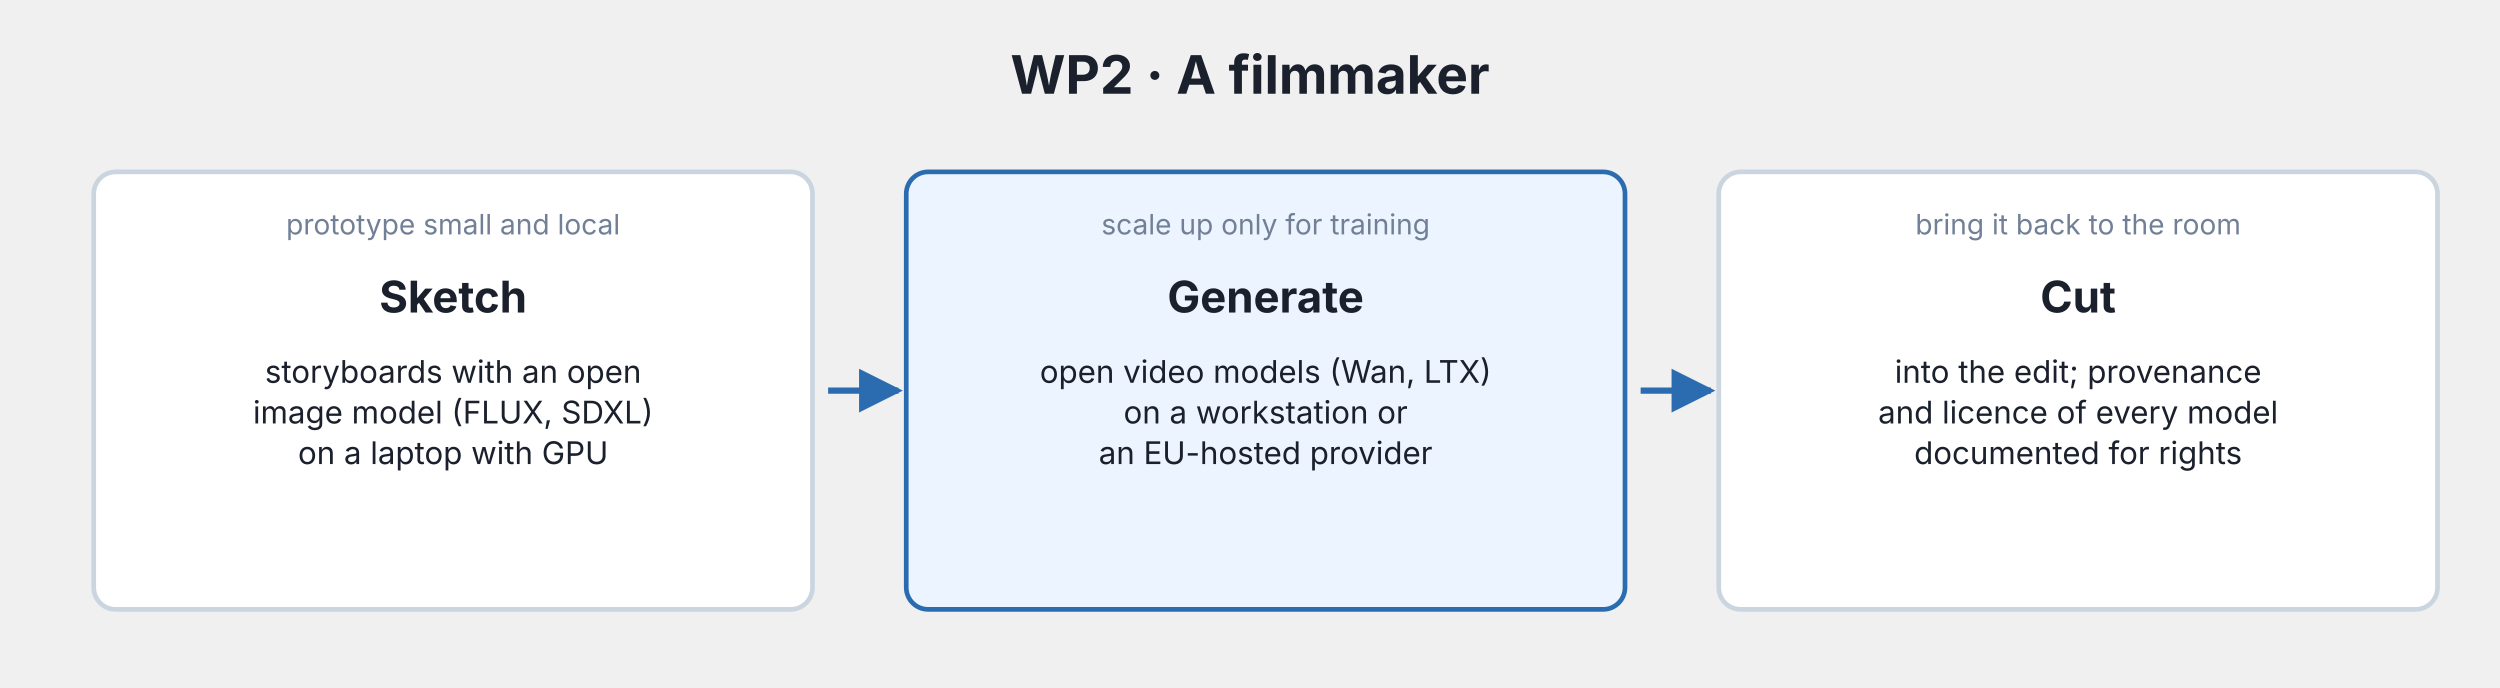
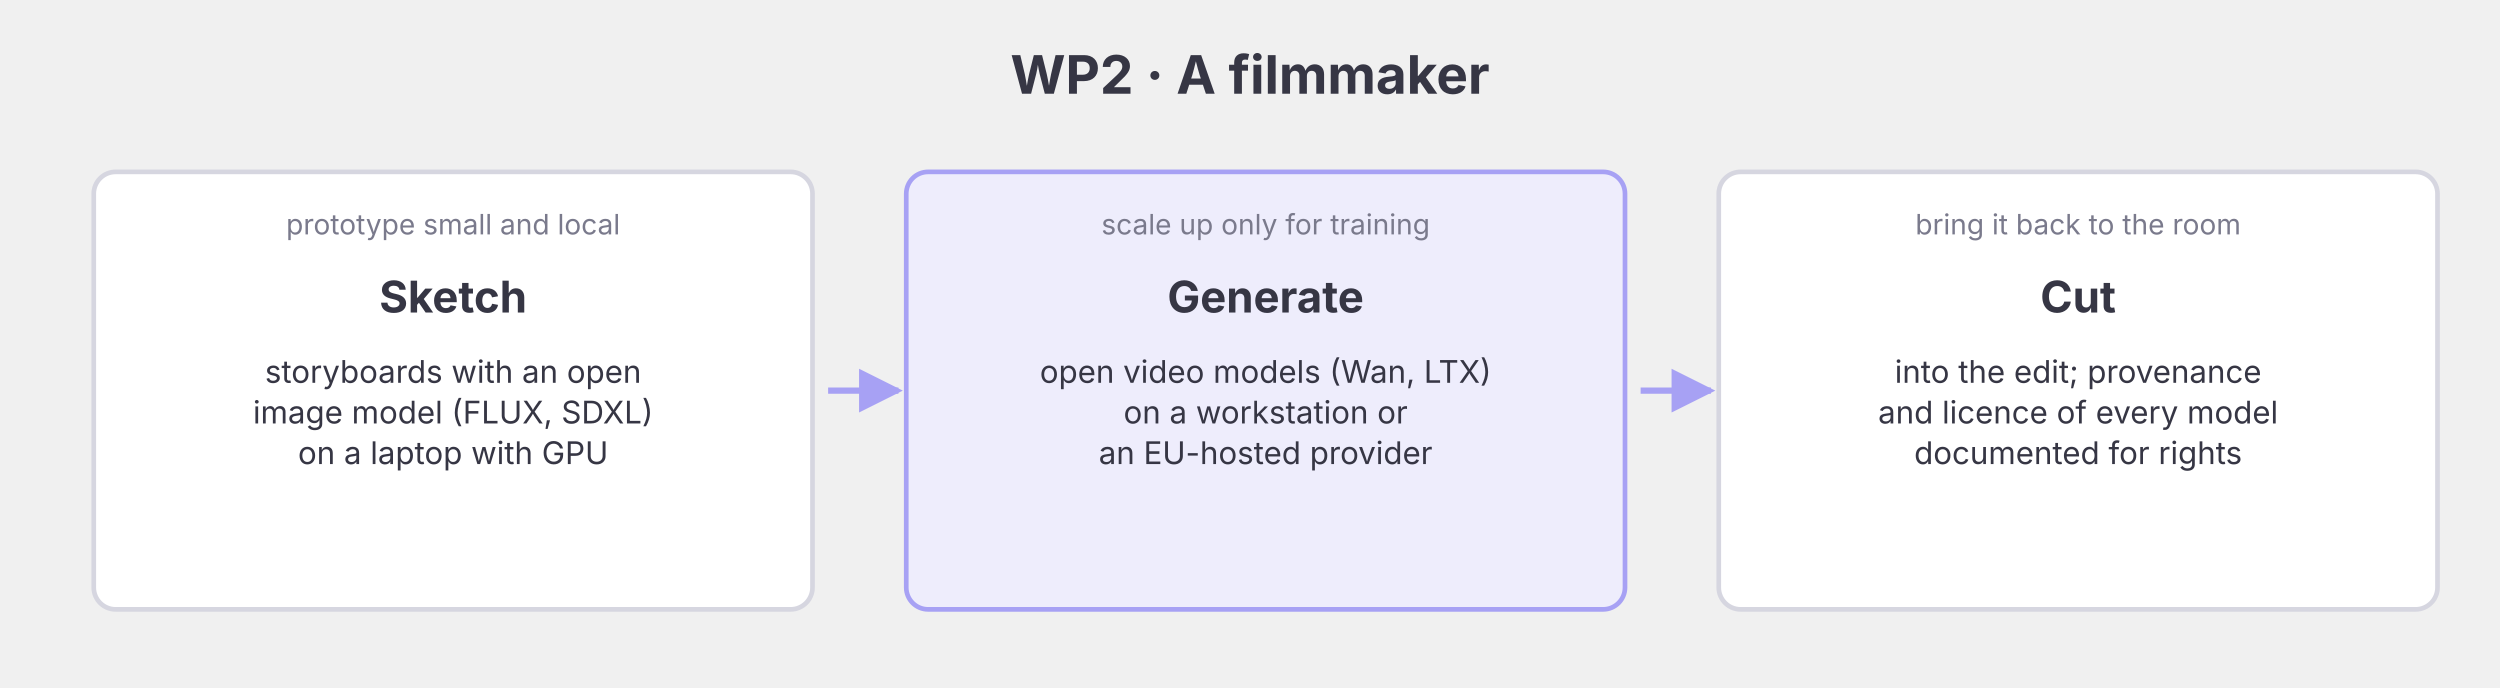
<svg xmlns="http://www.w3.org/2000/svg" viewBox="0 0 1600 440" font-family="Inter, Helvetica Neue, Helvetica, Arial, sans-serif">
  <defs>
    <marker id="a" viewBox="0 0 10 10" refX="9" refY="5" markerWidth="7" markerHeight="7" orient="auto-start-reverse">
-       <path d="M0,0 L10,5 L0,10 z" fill="#2b6cb0" />
+       <path d="M0,0 L10,5 L0,10 z" fill="#A7A1F4" />
    </marker>
  </defs>
-   <text x="800" y="60" text-anchor="middle" font-size="34" fill="#1a202c" font-weight="bold">WP2 · A filmmaker</text>
-   <rect x="60" y="110" width="460" height="280" rx="14" fill="white" stroke="#cbd5e0" stroke-width="3" />
-   <text x="290" y="150" text-anchor="middle" font-size="18" fill="#718096" font-weight="normal">prototype small and local</text>
-   <text x="290" y="200" text-anchor="middle" font-size="28" fill="#1a202c" font-weight="bold">Sketch</text>
-   <text x="290" y="245.0" text-anchor="middle" font-size="20" fill="#1a202c" font-weight="normal">storyboards with an open</text>
-   <text x="290" y="271.0" text-anchor="middle" font-size="20" fill="#1a202c" font-weight="normal">image model (FLUX, SDXL)</text>
-   <text x="290" y="297.0" text-anchor="middle" font-size="20" fill="#1a202c" font-weight="normal">on a laptop with GPU</text>
-   <line x1="530" y1="250" x2="575" y2="250" stroke="#2b6cb0" stroke-width="4" marker-end="url(#a)" />
-   <rect x="580" y="110" width="460" height="280" rx="14" fill="#ebf4ff" stroke="#2b6cb0" stroke-width="3" />
-   <text x="810" y="150" text-anchor="middle" font-size="18" fill="#718096" font-weight="normal">scale up only for training</text>
-   <text x="810" y="200" text-anchor="middle" font-size="28" fill="#1a202c" font-weight="bold">Generate</text>
-   <text x="810" y="245.0" text-anchor="middle" font-size="20" fill="#1a202c" font-weight="normal">open video models (Wan, LTX)</text>
-   <text x="810" y="271.0" text-anchor="middle" font-size="20" fill="#1a202c" font-weight="normal">on a workstation or</text>
-   <text x="810" y="297.0" text-anchor="middle" font-size="20" fill="#1a202c" font-weight="normal">an EU-hosted provider</text>
-   <line x1="1050" y1="250" x2="1095" y2="250" stroke="#2b6cb0" stroke-width="4" marker-end="url(#a)" />
-   <rect x="1100" y="110" width="460" height="280" rx="14" fill="white" stroke="#cbd5e0" stroke-width="3" />
-   <text x="1330" y="150" text-anchor="middle" font-size="18" fill="#718096" font-weight="normal">bring it back to the room</text>
-   <text x="1330" y="200" text-anchor="middle" font-size="28" fill="#1a202c" font-weight="bold">Cut</text>
-   <text x="1330" y="245.0" text-anchor="middle" font-size="20" fill="#1a202c" font-weight="normal">into the edit; provenance</text>
-   <text x="1330" y="271.0" text-anchor="middle" font-size="20" fill="#1a202c" font-weight="normal">and licence of every model</text>
-   <text x="1330" y="297.0" text-anchor="middle" font-size="20" fill="#1a202c" font-weight="normal">documented for rights</text>
+   <text x="800" y="60" text-anchor="middle" font-size="34" fill="#363644" font-weight="bold">WP2 · A filmmaker</text>
+   <rect x="60" y="110" width="460" height="280" rx="14" fill="white" stroke="#d6d6e0" stroke-width="3" />
+   <text x="290" y="150" text-anchor="middle" font-size="18" fill="#7a7a8c" font-weight="normal">prototype small and local</text>
+   <text x="290" y="200" text-anchor="middle" font-size="28" fill="#363644" font-weight="bold">Sketch</text>
+   <text x="290" y="245.0" text-anchor="middle" font-size="20" fill="#363644" font-weight="normal">storyboards with an open</text>
+   <text x="290" y="271.0" text-anchor="middle" font-size="20" fill="#363644" font-weight="normal">image model (FLUX, SDXL)</text>
+   <text x="290" y="297.0" text-anchor="middle" font-size="20" fill="#363644" font-weight="normal">on a laptop with GPU</text>
+   <line x1="530" y1="250" x2="575" y2="250" stroke="#A7A1F4" stroke-width="4" marker-end="url(#a)" />
+   <rect x="580" y="110" width="460" height="280" rx="14" fill="#eeedfc" stroke="#A7A1F4" stroke-width="3" />
+   <text x="810" y="150" text-anchor="middle" font-size="18" fill="#7a7a8c" font-weight="normal">scale up only for training</text>
+   <text x="810" y="200" text-anchor="middle" font-size="28" fill="#363644" font-weight="bold">Generate</text>
+   <text x="810" y="245.0" text-anchor="middle" font-size="20" fill="#363644" font-weight="normal">open video models (Wan, LTX)</text>
+   <text x="810" y="271.0" text-anchor="middle" font-size="20" fill="#363644" font-weight="normal">on a workstation or</text>
+   <text x="810" y="297.0" text-anchor="middle" font-size="20" fill="#363644" font-weight="normal">an EU-hosted provider</text>
+   <line x1="1050" y1="250" x2="1095" y2="250" stroke="#A7A1F4" stroke-width="4" marker-end="url(#a)" />
+   <rect x="1100" y="110" width="460" height="280" rx="14" fill="white" stroke="#d6d6e0" stroke-width="3" />
+   <text x="1330" y="150" text-anchor="middle" font-size="18" fill="#7a7a8c" font-weight="normal">bring it back to the room</text>
+   <text x="1330" y="200" text-anchor="middle" font-size="28" fill="#363644" font-weight="bold">Cut</text>
+   <text x="1330" y="245.0" text-anchor="middle" font-size="20" fill="#363644" font-weight="normal">into the edit; provenance</text>
+   <text x="1330" y="271.0" text-anchor="middle" font-size="20" fill="#363644" font-weight="normal">and licence of every model</text>
+   <text x="1330" y="297.0" text-anchor="middle" font-size="20" fill="#363644" font-weight="normal">documented for rights</text>
</svg>
